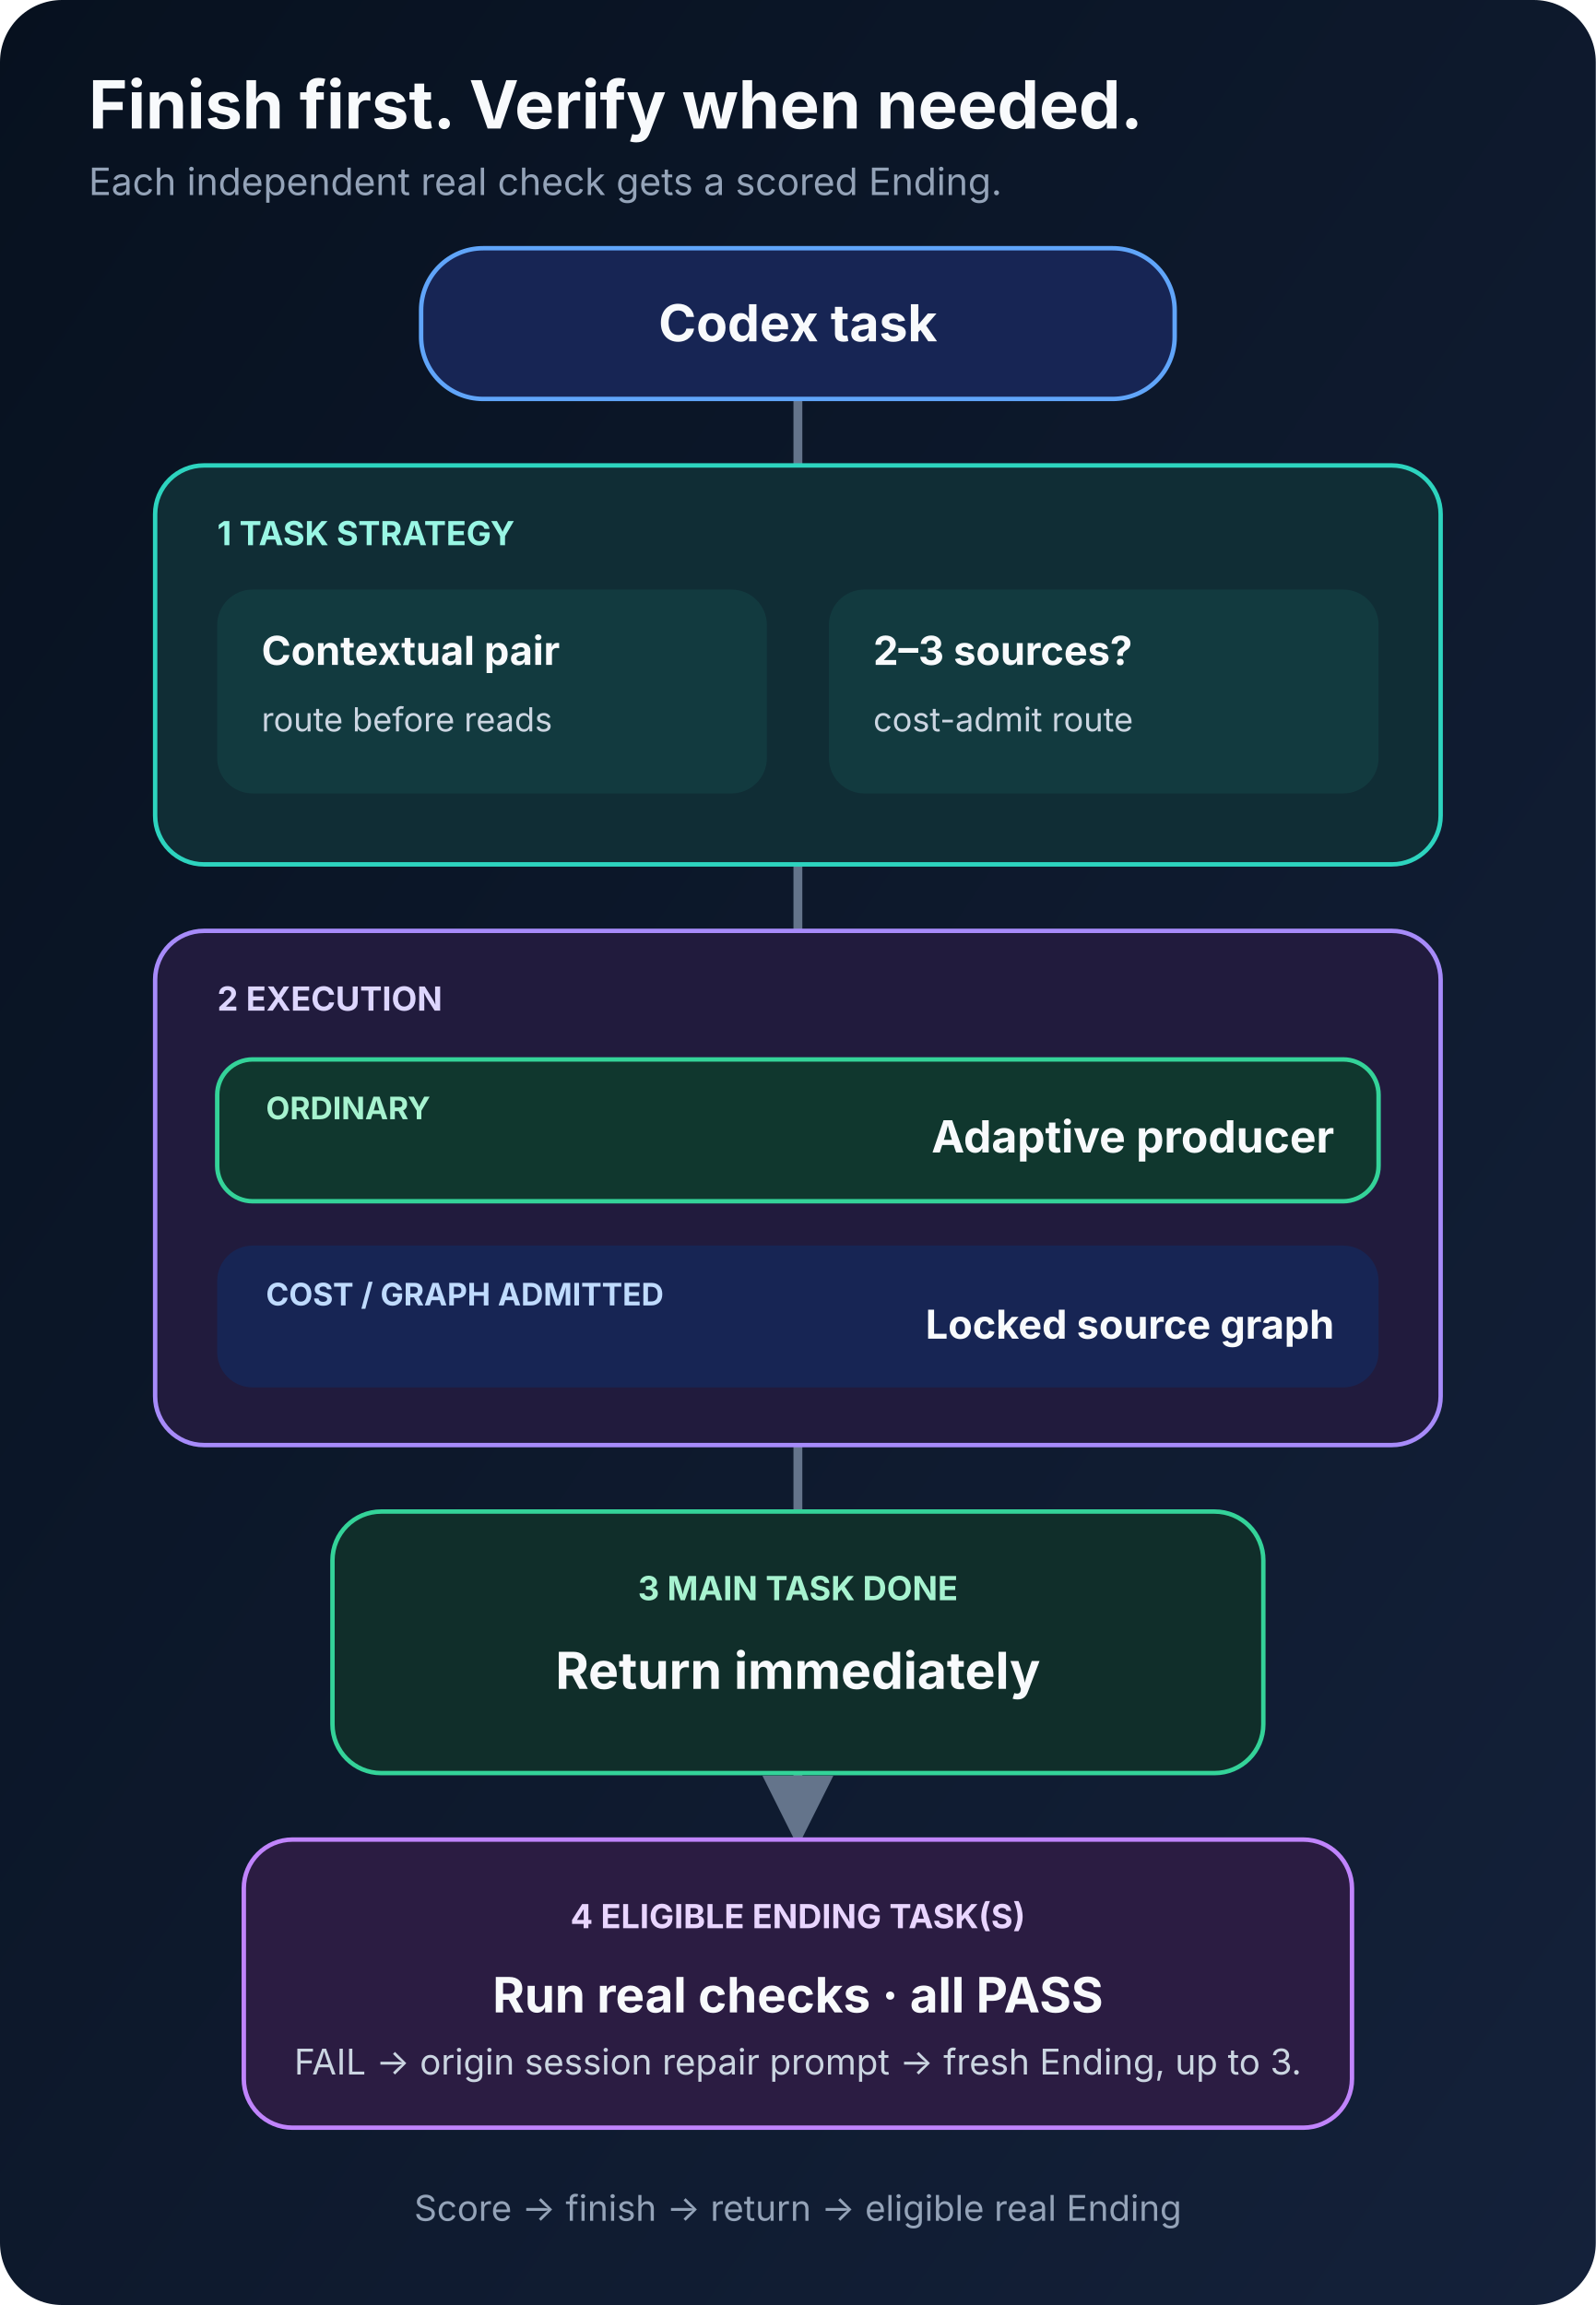
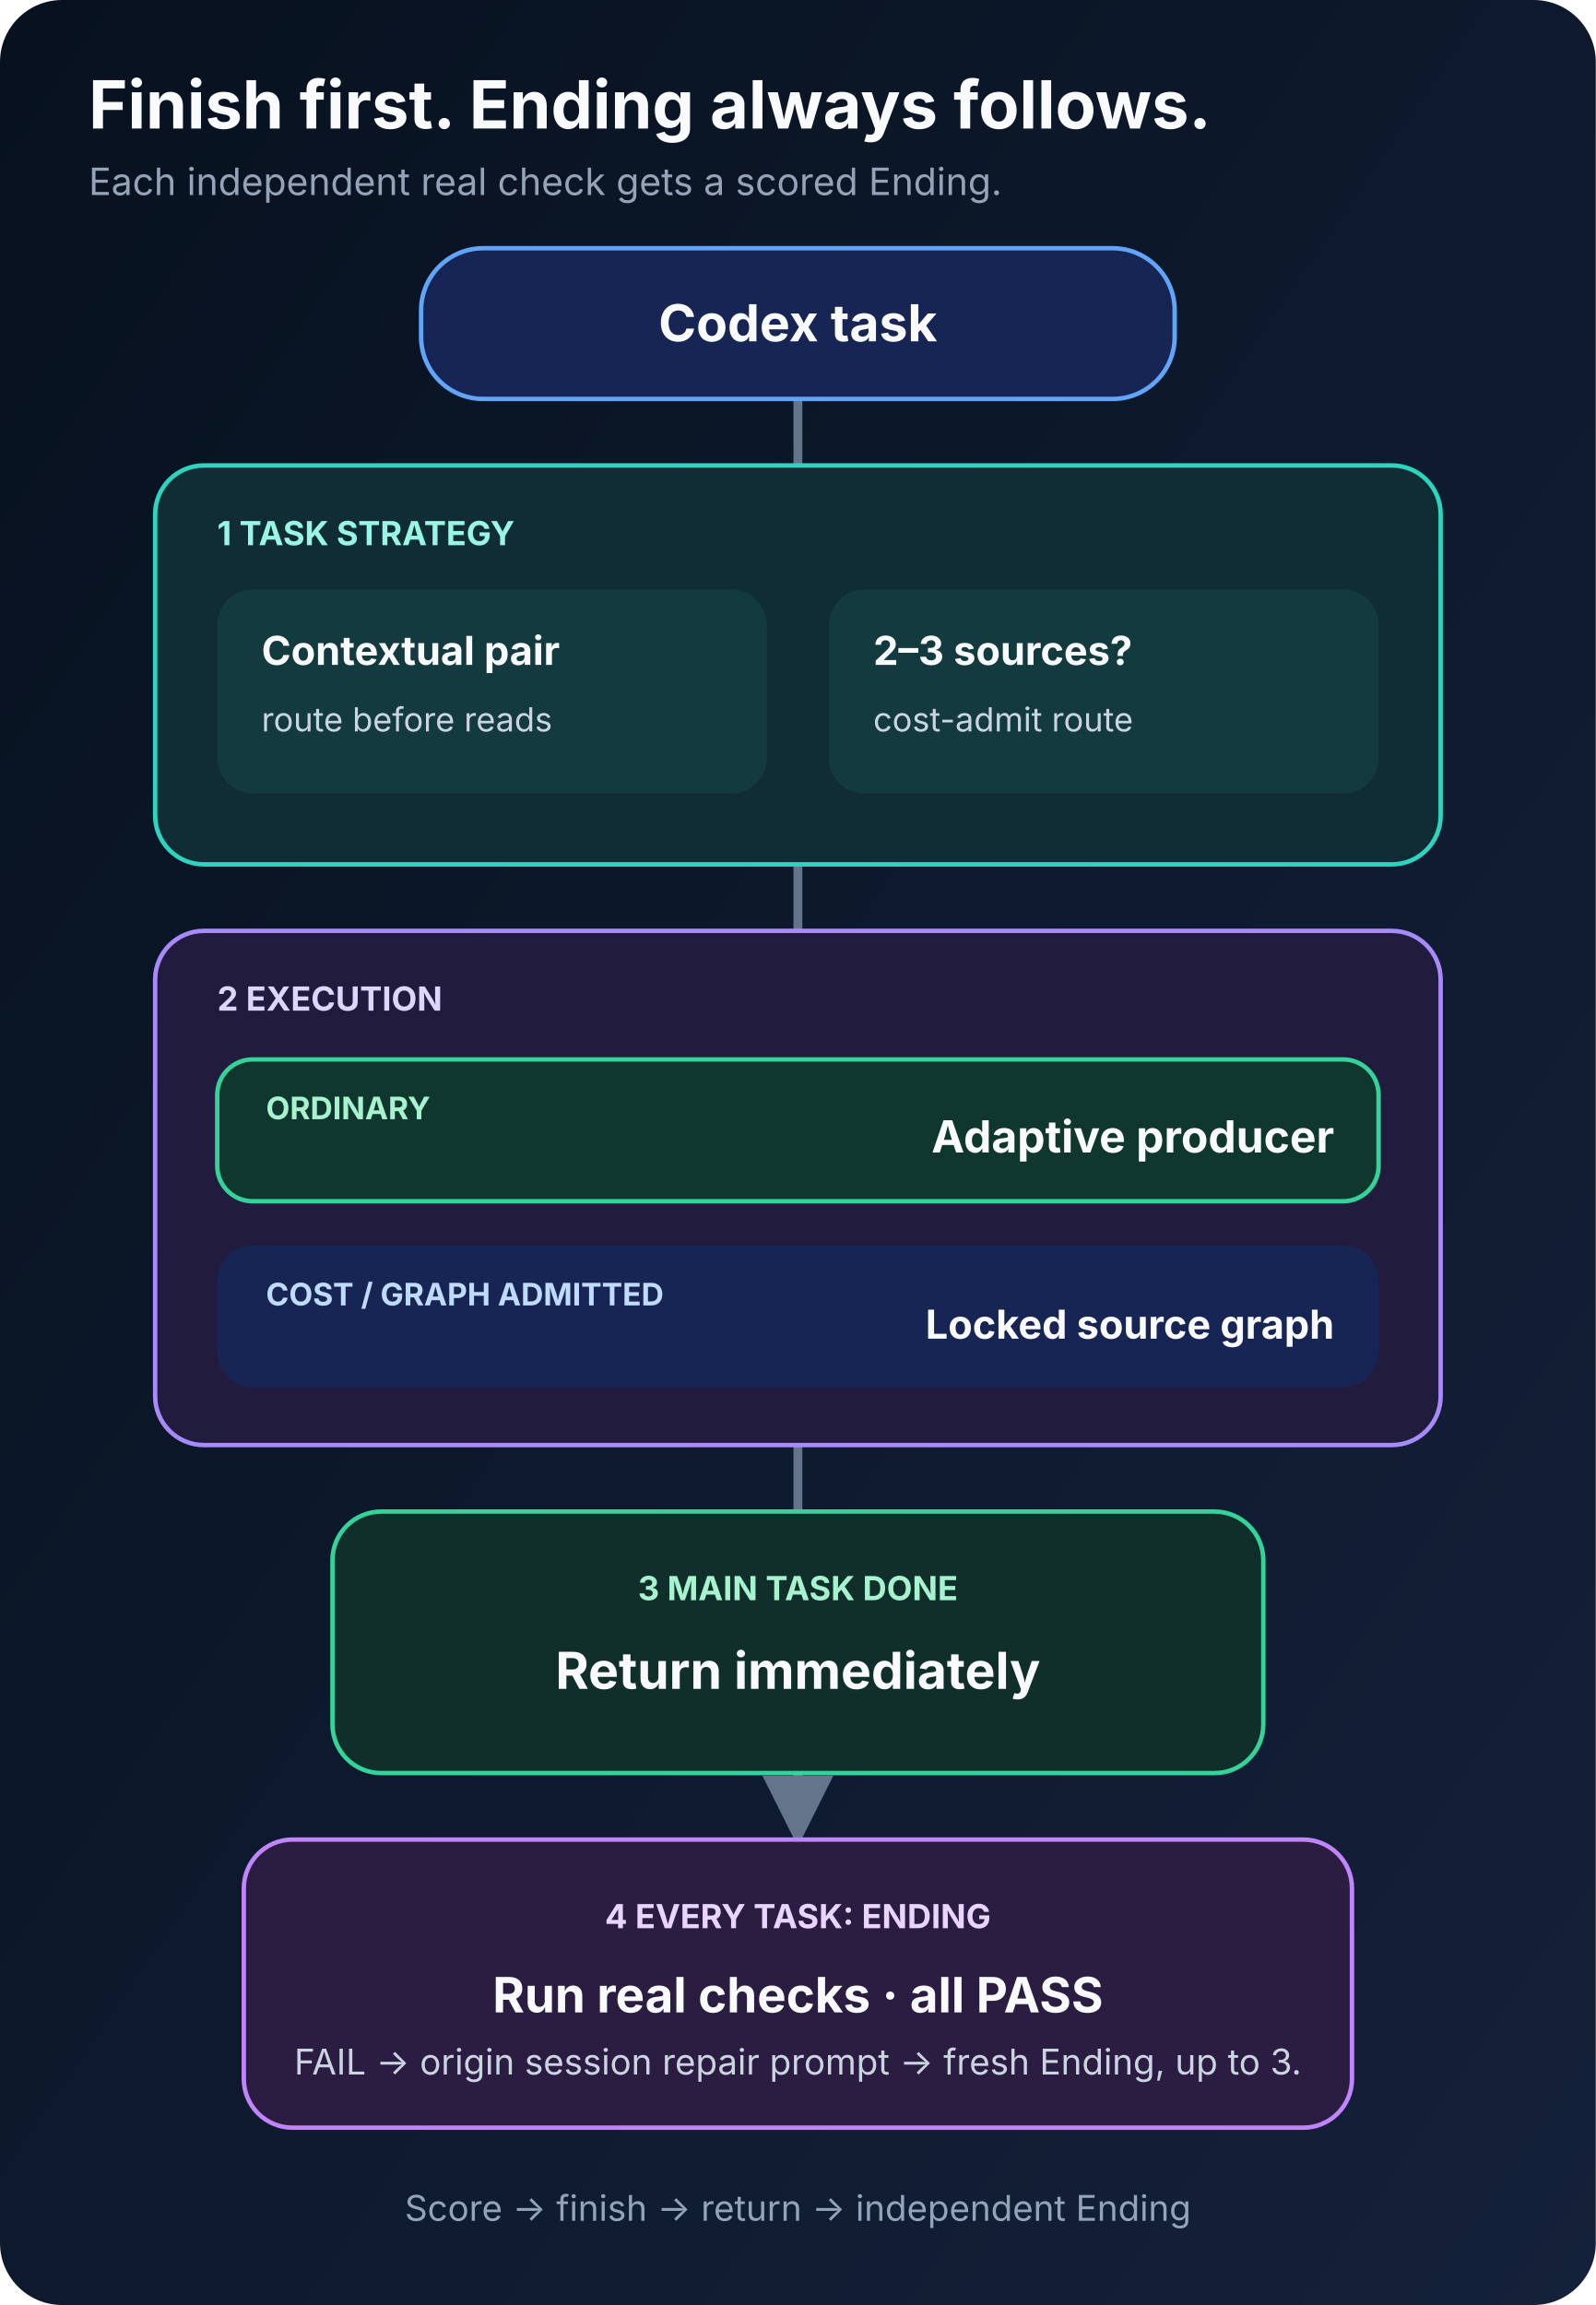
<svg xmlns="http://www.w3.org/2000/svg" width="720" height="1040" viewBox="0 0 720 1040" role="img" aria-labelledby="title desc">
  <defs>
    <linearGradient id="background" x1="0" y1="0" x2="1" y2="1">
      <stop stop-color="#07111f" />
      <stop offset="1" stop-color="#14213a" />
    </linearGradient>
    <marker id="arrow" viewBox="0 0 10 10" refX="9" refY="5" markerWidth="8" markerHeight="8" orient="auto">
      <path d="M0 0 10 5 0 10z" fill="#64748b" />
    </marker>
  </defs>
  <rect width="720" height="1040" rx="28" fill="url(#background)" />
-   <text x="40" y="58" fill="#f8fafc" font-family="-apple-system,BlinkMacSystemFont,'Segoe UI',sans-serif" font-size="30" font-weight="700">Finish first. Verify when needed.</text>
+   <text x="40" y="58" fill="#f8fafc" font-family="-apple-system,BlinkMacSystemFont,'Segoe UI',sans-serif" font-size="30" font-weight="700">Finish first. Ending always follows.</text>
  <text x="40" y="88" fill="#94a3b8" font-family="-apple-system,BlinkMacSystemFont,'Segoe UI',sans-serif" font-size="17">Each independent real check gets a scored Ending.</text>
  <path d="M360 180V210 M360 390V420 M360 652V682 M360 800V830" fill="none" stroke="#64748b" stroke-width="4" marker-end="url(#arrow)" />
  <rect x="190" y="112" width="340" height="68" rx="28" fill="#172554" stroke="#60a5fa" stroke-width="2" />
  <text x="360" y="154" text-anchor="middle" fill="#f8fafc" font-family="-apple-system,BlinkMacSystemFont,'Segoe UI',sans-serif" font-size="23" font-weight="700">Codex task</text>
  <rect x="70" y="210" width="580" height="180" rx="22" fill="#102d35" stroke="#2dd4bf" stroke-width="2" />
  <text x="98" y="246" fill="#99f6e4" font-family="-apple-system,BlinkMacSystemFont,'Segoe UI',sans-serif" font-size="15" font-weight="700">1  TASK STRATEGY</text>
  <rect x="98" y="266" width="248" height="92" rx="16" fill="#123a3f" />
  <text x="118" y="300" fill="#f8fafc" font-family="-apple-system,BlinkMacSystemFont,'Segoe UI',sans-serif" font-size="18" font-weight="700">Contextual pair</text>
  <text x="118" y="330" fill="#cbd5e1" font-family="-apple-system,BlinkMacSystemFont,'Segoe UI',sans-serif" font-size="15">route before reads</text>
  <rect x="374" y="266" width="248" height="92" rx="16" fill="#123a3f" />
  <text x="394" y="300" fill="#f8fafc" font-family="-apple-system,BlinkMacSystemFont,'Segoe UI',sans-serif" font-size="18" font-weight="700">2–3 sources?</text>
  <text x="394" y="330" fill="#cbd5e1" font-family="-apple-system,BlinkMacSystemFont,'Segoe UI',sans-serif" font-size="15">cost-admit route</text>
  <rect x="70" y="420" width="580" height="232" rx="22" fill="#211b3d" stroke="#a78bfa" stroke-width="2" />
  <text x="98" y="456" fill="#ddd6fe" font-family="-apple-system,BlinkMacSystemFont,'Segoe UI',sans-serif" font-size="15" font-weight="700">2  EXECUTION</text>
  <rect x="98" y="478" width="524" height="64" rx="16" fill="#10372e" stroke="#34d399" stroke-width="2" />
  <text x="120" y="505" fill="#a7f3d0" font-family="-apple-system,BlinkMacSystemFont,'Segoe UI',sans-serif" font-size="14" font-weight="700">ORDINARY</text>
  <text x="602" y="520" text-anchor="end" fill="#f8fafc" font-family="-apple-system,BlinkMacSystemFont,'Segoe UI',sans-serif" font-size="20" font-weight="700">Adaptive producer</text>
  <rect x="98" y="562" width="524" height="64" rx="16" fill="#172554" />
  <text x="120" y="589" fill="#bfdbfe" font-family="-apple-system,BlinkMacSystemFont,'Segoe UI',sans-serif" font-size="14" font-weight="700">COST / GRAPH ADMITTED</text>
  <text x="602" y="604" text-anchor="end" fill="#f8fafc" font-family="-apple-system,BlinkMacSystemFont,'Segoe UI',sans-serif" font-size="18" font-weight="700">Locked source graph</text>
  <rect x="150" y="682" width="420" height="118" rx="22" fill="#102e2a" stroke="#34d399" stroke-width="2" />
  <text x="360" y="722" text-anchor="middle" fill="#a7f3d0" font-family="-apple-system,BlinkMacSystemFont,'Segoe UI',sans-serif" font-size="15" font-weight="700">3  MAIN TASK DONE</text>
  <text x="360" y="762" text-anchor="middle" fill="#f8fafc" font-family="-apple-system,BlinkMacSystemFont,'Segoe UI',sans-serif" font-size="23" font-weight="700">Return immediately</text>
  <rect x="110" y="830" width="500" height="130" rx="22" fill="#2b1c42" stroke="#c084fc" stroke-width="2" />
-   <text x="360" y="870" text-anchor="middle" fill="#e9d5ff" font-family="-apple-system,BlinkMacSystemFont,'Segoe UI',sans-serif" font-size="15" font-weight="700">4  ELIGIBLE ENDING TASK(S)</text>
+   <text x="360" y="870" text-anchor="middle" fill="#e9d5ff" font-family="-apple-system,BlinkMacSystemFont,'Segoe UI',sans-serif" font-size="15" font-weight="700">4  EVERY TASK: ENDING</text>
  <text x="360" y="908" text-anchor="middle" fill="#f8fafc" font-family="-apple-system,BlinkMacSystemFont,'Segoe UI',sans-serif" font-size="22" font-weight="700">Run real checks · all PASS</text>
  <text x="360" y="936" text-anchor="middle" fill="#cbd5e1" font-family="-apple-system,BlinkMacSystemFont,'Segoe UI',sans-serif" font-size="16">FAIL → origin session repair prompt → fresh Ending, up to 3.</text>
-   <text x="360" y="1002" text-anchor="middle" fill="#94a3b8" font-family="-apple-system,BlinkMacSystemFont,'Segoe UI',sans-serif" font-size="16">Score → finish → return → eligible real Ending</text>
+   <text x="360" y="1002" text-anchor="middle" fill="#94a3b8" font-family="-apple-system,BlinkMacSystemFont,'Segoe UI',sans-serif" font-size="16">Score → finish → return → independent Ending</text>
</svg>
